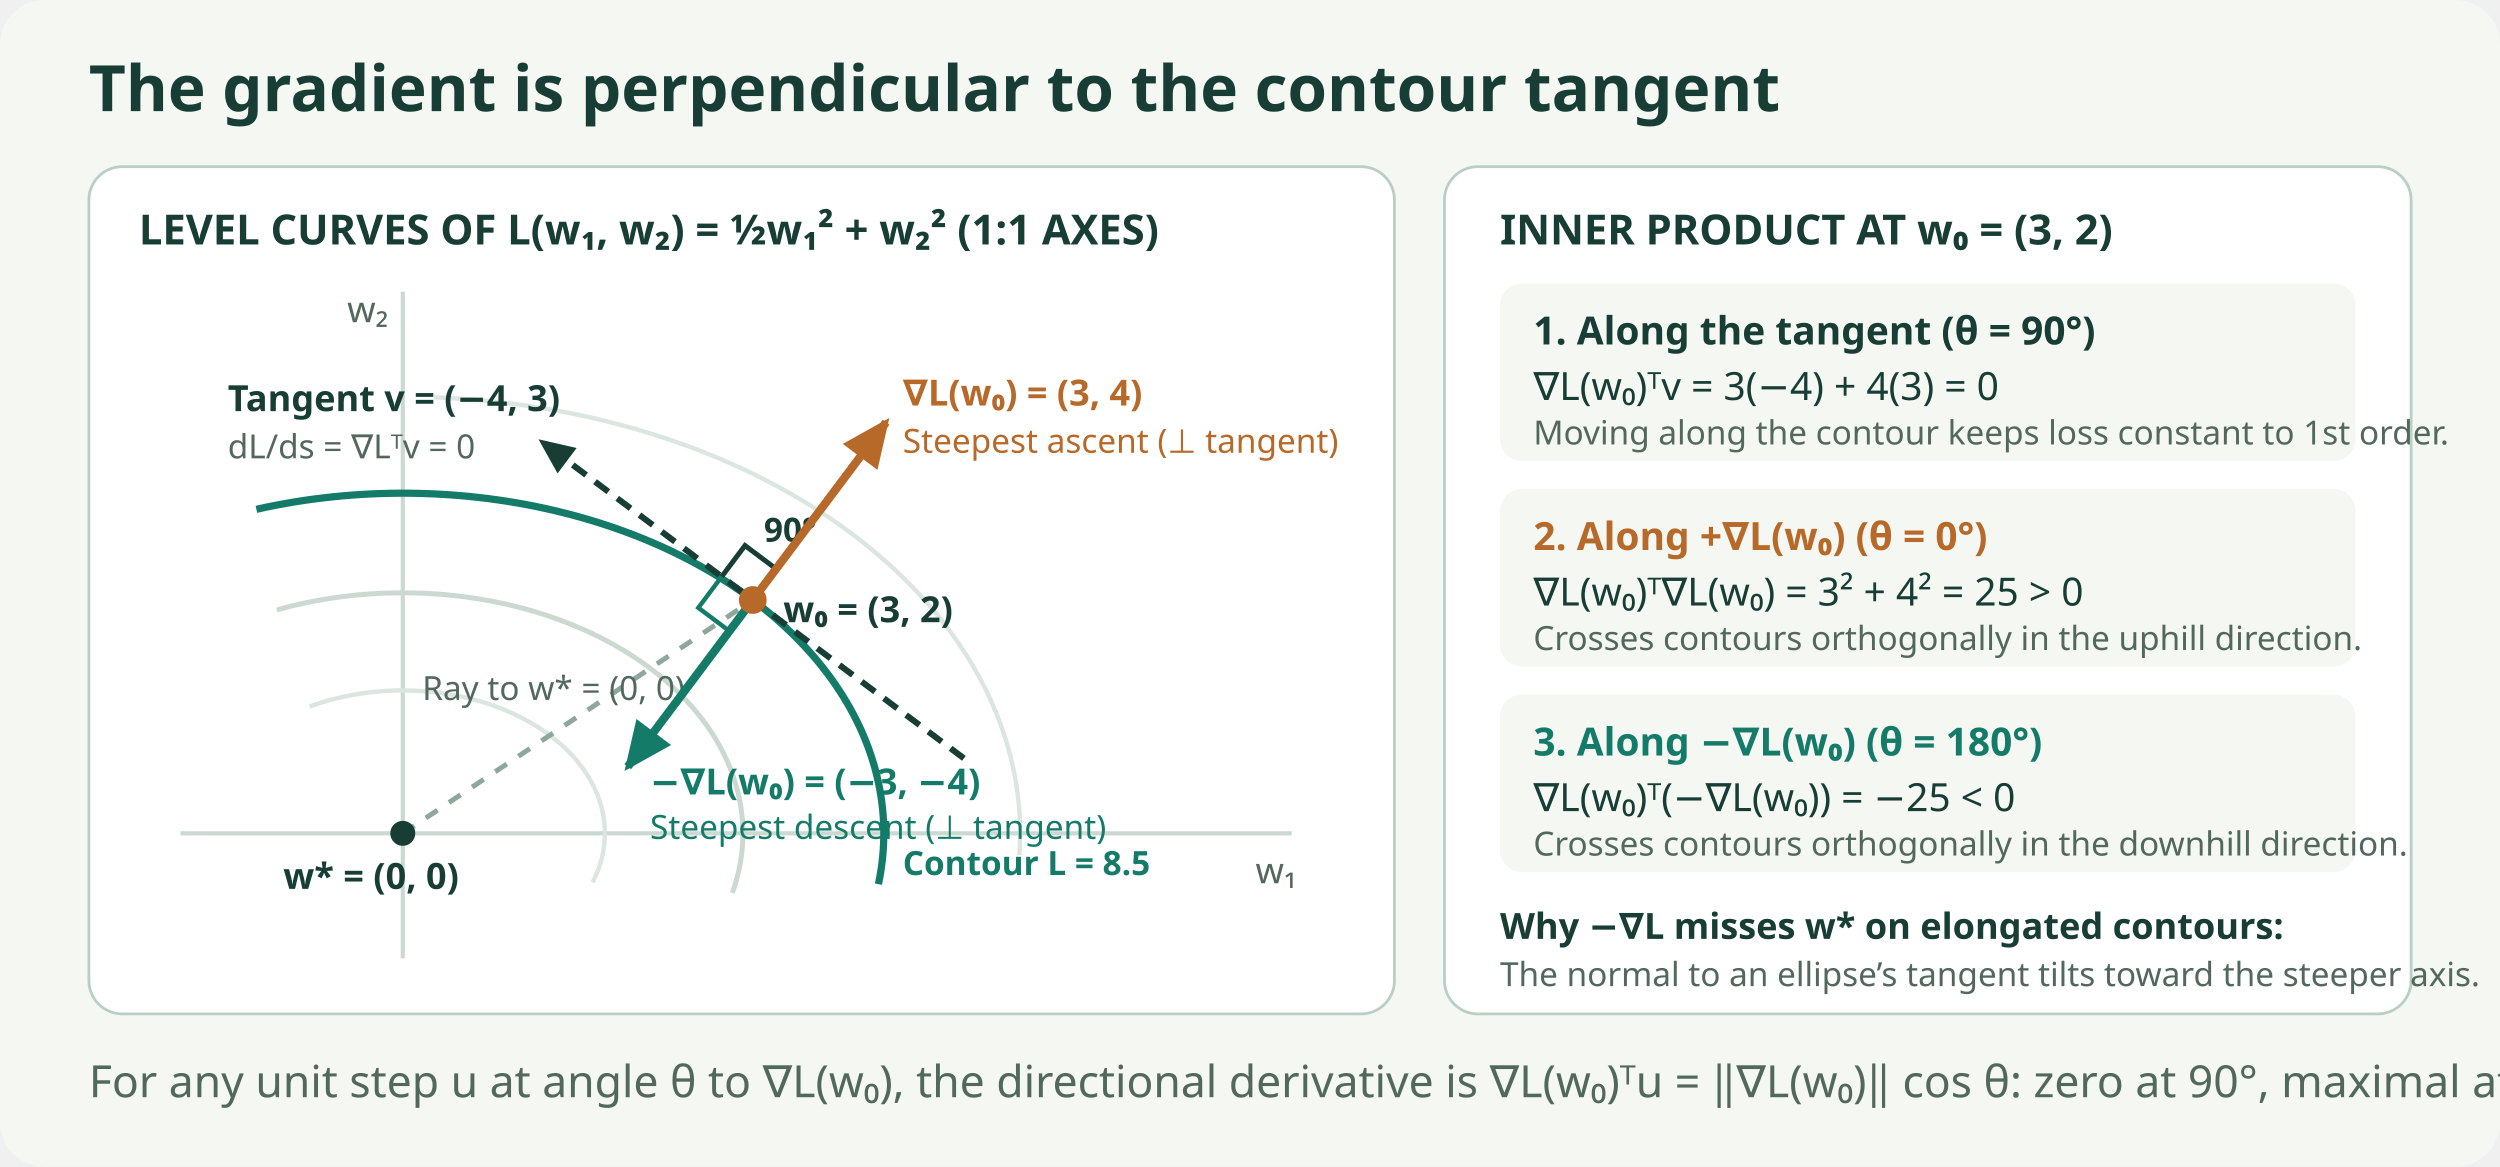
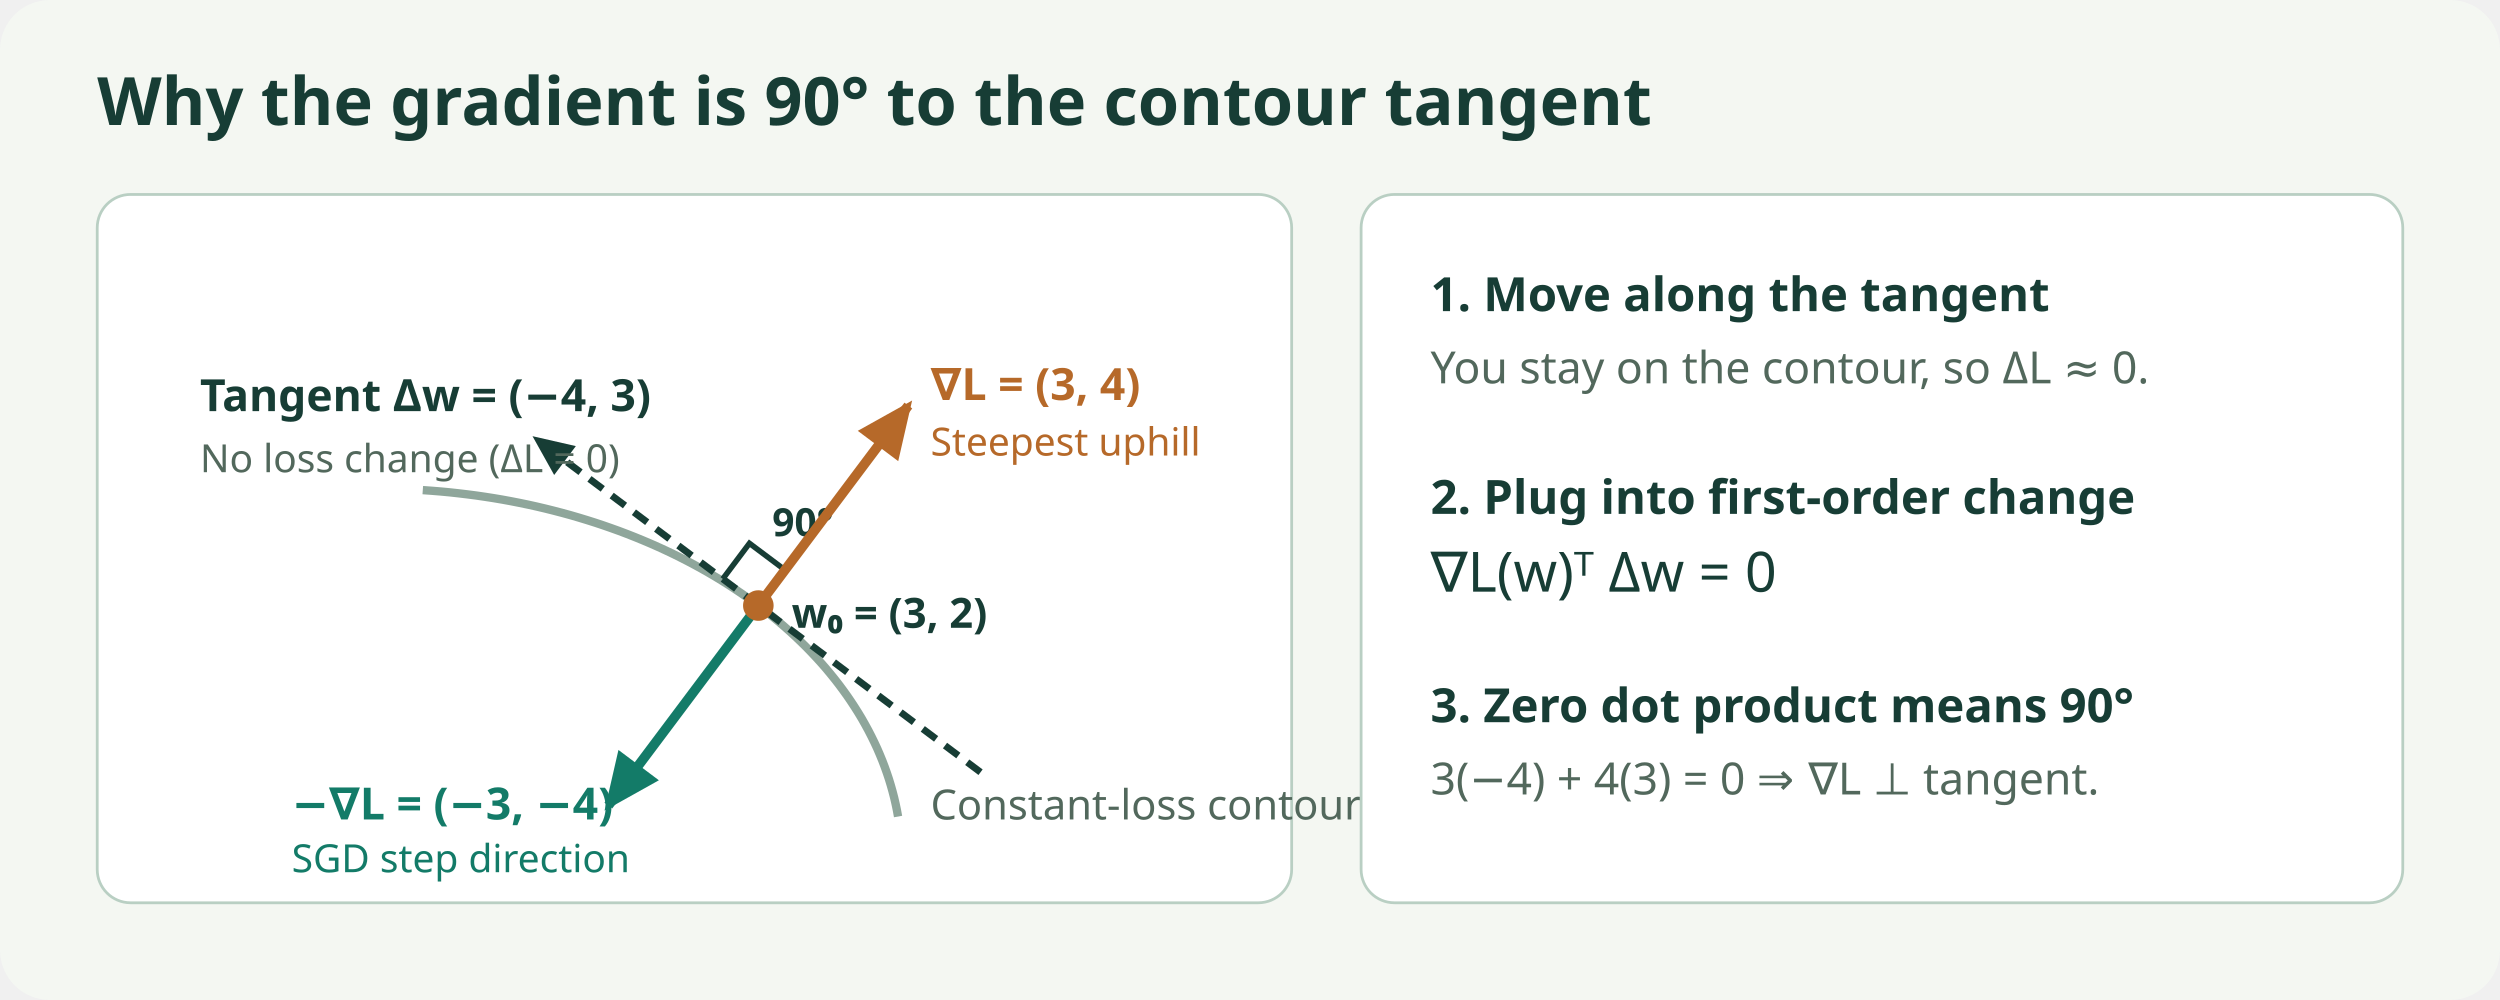
- <svg xmlns="http://www.w3.org/2000/svg" viewBox="0 0 900 420" role="img" aria-labelledby="title desc">
+ <svg xmlns="http://www.w3.org/2000/svg" viewBox="0 0 900 360" role="img" aria-labelledby="title desc">
  <defs>
    <marker id="arr-up" viewBox="0 0 10 10" refX="8" refY="5" markerWidth="6.5" markerHeight="6.5" orient="auto">
      <path d="M0,1 L9,5 L0,9 z" fill="#b66929" />
    </marker>
    <marker id="arr-down" viewBox="0 0 10 10" refX="8" refY="5" markerWidth="6.5" markerHeight="6.5" orient="auto">
      <path d="M0,1 L9,5 L0,9 z" fill="#137b68" />
    </marker>
    <marker id="arr-tan" viewBox="0 0 10 10" refX="8" refY="5" markerWidth="6.5" markerHeight="6.5" orient="auto">
      <path d="M0,1 L9,5 L0,9 z" fill="#173d35" />
    </marker>
  </defs>
-   <rect width="900" height="420" rx="16" fill="#f4f7f2" />
+   <rect width="900" height="360" rx="18" fill="#f4f7f2" />
  <g font-family="system-ui,sans-serif" fill="#173d35">
-     <text x="32" y="40" font-size="23" font-weight="700">The gradient is perpendicular to the contour tangent</text>
-     <rect x="32" y="60" width="470" height="305" rx="12" fill="#ffffff" stroke="#b9cfc3" />
-     <text x="50" y="88" font-size="15" font-weight="700">LEVEL CURVES OF L(w₁, w₂) = ½w₁² + w₂²   (1:1 AXES)</text>
-     <line x1="65" y1="300" x2="465" y2="300" stroke="#cbd9d1" stroke-width="1.5" />
-     <line x1="145" y1="105" x2="145" y2="345" stroke="#cbd9d1" stroke-width="1.5" />
-     <text x="452" y="318" font-size="13" fill="#52685c">w₁</text>
-     <text x="125" y="116" font-size="13" fill="#52685c">w₂</text>
-     <path d="M213.34,317.64 L214.15,315.97 L214.88,314.29 L215.54,312.58 L216.10,310.87 L216.59,309.14 L216.99,307.40 L217.31,305.65 L217.54,303.89 L217.68,302.13 L217.74,300.37 L217.72,298.60 L217.61,296.84 L217.41,295.08 L217.13,293.33 L216.77,291.59 L216.32,289.85 L215.78,288.13 L215.17,286.42 L214.47,284.73 L213.69,283.05 L212.82,281.40 L211.88,279.77 L210.86,278.16 L209.76,276.57 L208.59,275.02 L207.34,273.49 L206.02,271.99 L204.63,270.53 L203.16,269.10 L201.63,267.71 L200.03,266.36 L198.37,265.04 L196.64,263.77 L194.86,262.54 L193.01,261.35 L191.11,260.21 L189.15,259.12 L187.15,258.07 L185.09,257.08 L182.98,256.13 L180.84,255.23 L178.64,254.39 L176.41,253.60 L174.15,252.87 L171.84,252.19 L169.51,251.57 L167.15,251.00 L164.76,250.49 L162.35,250.04 L159.92,249.65 L157.47,249.32 L155.00,249.05 L152.53,248.84 L150.04,248.68 L147.55,248.59 L145.06,248.56 L142.56,248.59 L140.07,248.68 L137.59,248.83 L135.11,249.04 L132.65,249.31 L130.20,249.64 L127.76,250.03 L125.35,250.47 L122.96,250.98 L120.60,251.54 L118.26,252.16 L115.96,252.84 L113.69,253.57 L111.46,254.35" fill="none" stroke="#dce6e0" stroke-width="1.6" />
-     <path d="M263.64,321.42 L264.43,319.11 L265.13,316.78 L265.74,314.44 L266.25,312.08 L266.68,309.72 L267.01,307.35 L267.25,304.98 L267.39,302.60 L267.45,300.22 L267.41,297.84 L267.28,295.46 L267.06,293.08 L266.74,290.71 L266.34,288.35 L265.84,285.99 L265.25,283.65 L264.57,281.32 L263.79,279.00 L262.93,276.70 L261.98,274.41 L260.94,272.15 L259.81,269.90 L258.60,267.68 L257.30,265.49 L255.92,263.32 L254.45,261.17 L252.90,259.06 L251.26,256.98 L249.55,254.93 L247.76,252.91 L245.89,250.93 L243.94,248.99 L241.92,247.08 L239.83,245.22 L237.66,243.40 L235.43,241.62 L233.12,239.88 L230.75,238.19 L228.31,236.55 L225.81,234.95 L223.25,233.40 L220.64,231.91 L217.96,230.46 L215.23,229.07 L212.44,227.73 L209.61,226.45 L206.72,225.22 L203.79,224.05 L200.82,222.93 L197.80,221.88 L194.74,220.88 L191.64,219.94 L188.51,219.07 L185.35,218.25 L182.16,217.50 L178.93,216.81 L175.69,216.18 L172.41,215.61 L169.12,215.11 L165.81,214.67 L162.49,214.30 L159.15,213.99 L155.80,213.75 L152.44,213.57 L149.08,213.46 L145.71,213.42 L142.34,213.44 L138.98,213.52 L135.62,213.67 L132.26,213.88 L128.92,214.16 L125.59,214.51 L122.27,214.92 L118.97,215.39 L115.69,215.93 L112.43,216.53 L109.20,217.20 L105.99,217.93 L102.82,218.71 L99.67,219.57" fill="none" stroke="#cbd9d1" stroke-width="1.8" />
-     <path d="M366.97,307.85 L367.13,305.12 L367.22,302.37 L367.24,299.63 L367.20,296.89 L367.09,294.15 L366.91,291.41 L366.67,288.68 L366.35,285.95 L365.97,283.22 L365.52,280.49 L365.01,277.78 L364.43,275.07 L363.78,272.36 L363.06,269.67 L362.28,266.98 L361.44,264.31 L360.52,261.65 L359.54,258.99 L358.50,256.35 L357.39,253.73 L356.22,251.11 L354.98,248.52 L353.68,245.93 L352.31,243.37 L350.88,240.82 L349.39,238.29 L347.84,235.78 L346.22,233.29 L344.55,230.81 L342.81,228.36 L341.01,225.93 L339.15,223.53 L337.24,221.14 L335.26,218.78 L333.23,216.45 L331.14,214.14 L328.99,211.86 L326.79,209.60 L324.53,207.37 L322.22,205.17 L319.86,203.00 L317.44,200.86 L314.96,198.75 L312.44,196.67 L309.87,194.62 L307.24,192.60 L304.57,190.62 L301.85,188.66 L299.07,186.75 L296.26,184.86 L293.39,183.01 L290.49,181.20 L287.53,179.43 L284.54,177.69 L281.50,175.98 L278.42,174.32 L275.30,172.69 L272.14,171.10 L268.94,169.56 L265.70,168.05 L262.43,166.58 L259.12,165.15 L255.77,163.76 L252.40,162.42 L248.99,161.11 L245.54,159.85 L242.07,158.63 L238.57,157.46 L235.04,156.33 L231.48,155.24 L227.90,154.19 L224.29,153.19 L220.65,152.24 L217.00,151.33 L213.32,150.46 L209.62,149.64 L205.90,148.87 L202.16,148.14 L198.41,147.46 L194.64,146.82 L190.85,146.23 L187.05,145.69 L183.24,145.19 L179.41,144.75 L175.58,144.34 L171.73,143.99 L167.88,143.69 L164.02,143.43 L160.15,143.22 L156.28,143.05" fill="none" stroke="#dce6e0" stroke-width="1.6" />
-     <path d="M316.23,318.30 L316.72,315.84 L317.14,313.37 L317.48,310.90 L317.76,308.42 L317.97,305.94 L318.10,303.45 L318.17,300.97 L318.16,298.48 L318.08,296.00 L317.93,293.51 L317.71,291.03 L317.41,288.56 L317.05,286.08 L316.61,283.62 L316.11,281.16 L315.53,278.70 L314.89,276.26 L314.17,273.83 L313.38,271.41 L312.53,268.99 L311.60,266.60 L310.61,264.21 L309.55,261.84 L308.42,259.49 L307.22,257.15 L305.96,254.83 L304.63,252.53 L303.23,250.25 L301.77,247.99 L300.25,245.75 L298.66,243.53 L297.00,241.34 L295.29,239.17 L293.51,237.02 L291.67,234.90 L289.77,232.81 L287.82,230.75 L285.80,228.71 L283.72,226.71 L281.59,224.73 L279.40,222.79 L277.16,220.87 L274.86,218.99 L272.51,217.14 L270.10,215.33 L267.65,213.55 L265.14,211.81 L262.58,210.10 L259.98,208.44 L257.33,206.80 L254.63,205.21 L251.88,203.66 L249.10,202.14 L246.26,200.67 L243.39,199.24 L240.48,197.84 L237.53,196.49 L234.54,195.19 L231.51,193.92 L228.45,192.70 L225.35,191.53 L222.22,190.40 L219.06,189.31 L215.86,188.27 L212.64,187.28 L209.39,186.33 L206.12,185.43 L202.81,184.58 L199.49,183.77 L196.14,183.01 L192.77,182.30 L189.38,181.64 L185.98,181.03 L182.55,180.46 L179.11,179.95 L175.66,179.48 L172.20,179.07 L168.72,178.70 L165.23,178.39 L161.74,178.12 L158.23,177.91 L154.73,177.74 L151.21,177.63 L147.70,177.56 L144.19,177.55 L140.67,177.59 L137.16,177.68 L133.65,177.81 L130.14,178.00 L126.64,178.24 L123.15,178.53 L119.67,178.87 L116.20,179.26 L112.74,179.69 L109.29,180.18 L105.86,180.72 L102.44,181.31 L99.04,181.94 L95.66,182.62 L92.30,183.36" fill="none" stroke="#137b68" stroke-width="2.6" />
-     <text x="325" y="315" font-size="12" fill="#137b68" font-weight="600">Contour L = 8.5</text>
-     <line x1="145" y1="300" x2="271" y2="216" stroke="#8fa69b" stroke-width="1.8" stroke-dasharray="5,5" />
-     <text x="152" y="252" font-size="12" fill="#52685c">Ray to w* = (0, 0)</text>
-     <line x1="347" y1="273" x2="195" y2="159" stroke="#173d35" stroke-width="2.2" stroke-dasharray="6,4" marker-end="url(#arr-tan)" />
-     <text x="82" y="148" font-size="13" font-weight="600">Tangent v = (−4, 3)</text>
-     <text x="82" y="165" font-size="12" fill="#52685c">dL/ds = ∇Lᵀv = 0</text>
-     <polyline points="259.8,207.6 268.2,196.4 279.4,204.8" fill="none" stroke="#173d35" stroke-width="1.8" />
-     <polyline points="259.8,207.6 251.4,218.8 262.6,227.2" fill="none" stroke="#137b68" stroke-width="1.6" />
-     <text x="275" y="195" font-size="12" font-weight="700">90°</text>
-     <line x1="271" y1="216" x2="319" y2="152" stroke="#b66929" stroke-width="3" marker-end="url(#arr-up)" />
-     <text x="325" y="146" font-size="13" font-weight="700" fill="#b66929">∇L(w₀) = (3, 4)</text>
-     <text x="325" y="163" font-size="12" fill="#b66929">Steepest ascent (⊥ tangent)</text>
-     <line x1="271" y1="216" x2="226" y2="276" stroke="#137b68" stroke-width="3" marker-end="url(#arr-down)" />
-     <text x="234" y="286" font-size="13" font-weight="700" fill="#137b68">−∇L(w₀) = (−3, −4)</text>
-     <text x="234" y="302" font-size="12" fill="#137b68">Steepest descent (⊥ tangent)</text>
-     <circle cx="145" cy="300" r="4.5" fill="#173d35" />
-     <text x="102" y="320" font-size="13" font-weight="600">w* = (0, 0)</text>
-     <circle cx="271" cy="216" r="5" fill="#b66929" />
-     <text x="282" y="224" font-size="13" font-weight="700">w₀ = (3, 2)</text>
-     <rect x="520" y="60" width="348" height="305" rx="12" fill="#ffffff" stroke="#b9cfc3" />
-     <text x="540" y="88" font-size="15" font-weight="700">INNER PRODUCT AT w₀ = (3, 2)</text>
-     <rect x="540" y="102" width="308" height="64" rx="8" fill="#f4f7f2" />
-     <text x="552" y="124" font-size="14" font-weight="700">1. Along the tangent (θ = 90°)</text>
-     <text x="552" y="144" font-size="14">∇L(w₀)ᵀv = 3(−4) + 4(3) = 0</text>
-     <text x="552" y="160" font-size="12" fill="#52685c">Moving along the contour keeps loss constant to 1st order.</text>
-     <rect x="540" y="176" width="308" height="64" rx="8" fill="#f4f7f2" />
-     <text x="552" y="198" font-size="14" font-weight="700" fill="#b66929">2. Along +∇L(w₀) (θ = 0°)</text>
-     <text x="552" y="218" font-size="14">∇L(w₀)ᵀ∇L(w₀) = 3² + 4² = 25 &gt; 0</text>
-     <text x="552" y="234" font-size="12" fill="#52685c">Crosses contours orthogonally in the uphill direction.</text>
-     <rect x="540" y="250" width="308" height="64" rx="8" fill="#f4f7f2" />
-     <text x="552" y="272" font-size="14" font-weight="700" fill="#137b68">3. Along −∇L(w₀) (θ = 180°)</text>
-     <text x="552" y="292" font-size="14">∇L(w₀)ᵀ(−∇L(w₀)) = −25 &lt; 0</text>
-     <text x="552" y="308" font-size="12" fill="#52685c">Crosses contours orthogonally in the downhill direction.</text>
-     <text x="540" y="338" font-size="13" fill="#173d35" font-weight="600">Why −∇L misses w* on elongated contours:</text>
-     <text x="540" y="355" font-size="12" fill="#52685c">The normal to an ellipse’s tangent tilts toward the steeper axis.</text>
-     <text x="32" y="395" font-size="16" fill="#52685c">For any unit step u at angle θ to ∇L(w₀), the directional derivative is ∇L(w₀)ᵀu = ‖∇L(w₀)‖ cos θ: zero at 90°, maximal at 0°, most negative at 180°.</text>
+     <text x="35" y="45" font-size="24" font-weight="700">Why the gradient is 90° to the contour tangent</text>
+     <rect x="35" y="70" width="430" height="255" rx="12" fill="#fff" stroke="#b9cfc3" />
+     <path d="M323.30,293.95 L322.89,291.68 L322.42,289.43 L321.90,287.18 L321.32,284.94 L320.69,282.70 L320.01,280.47 L319.27,278.25 L318.48,276.04 L317.64,273.84 L316.74,271.65 L315.80,269.47 L314.79,267.30 L313.74,265.15 L312.64,263.01 L311.48,260.88 L310.28,258.76 L309.02,256.66 L307.71,254.58 L306.35,252.51 L304.95,250.46 L303.49,248.43 L301.99,246.41 L300.43,244.41 L298.83,242.43 L297.19,240.47 L295.49,238.53 L293.75,236.62 L291.96,234.72 L290.13,232.84 L288.25,230.99 L286.33,229.16 L284.37,227.35 L282.36,225.57 L280.31,223.81 L278.21,222.07 L276.08,220.37 L273.90,218.68 L271.69,217.03 L269.43,215.40 L267.14,213.79 L264.81,212.22 L262.44,210.67 L260.03,209.16 L257.59,207.67 L255.11,206.21 L252.60,204.78 L250.05,203.38 L247.47,202.01 L244.86,200.68 L242.22,199.37 L239.54,198.10 L236.84,196.86 L234.10,195.65 L231.34,194.48 L228.55,193.34 L225.73,192.23 L222.88,191.15 L220.01,190.12 L217.12,189.11 L214.20,188.14 L211.26,187.21 L208.30,186.31 L205.31,185.44 L202.31,184.62 L199.29,183.83 L196.24,183.07 L193.18,182.35 L190.11,181.67 L187.01,181.03 L183.90,180.42 L180.78,179.85 L177.65,179.32 L174.50,178.83 L171.34,178.37 L168.17,177.96 L164.99,177.58 L161.80,177.23 L158.61,176.93 L155.41,176.67 L152.20,176.44" fill="none" stroke="#8fa69b" stroke-width="3" />
+     <text x="335" y="295" font-size="15" fill="#52685c">Constant-loss contour</text>
+     <line x1="353" y1="278" x2="193" y2="158" stroke="#173d35" stroke-width="2.5" stroke-dasharray="6,4" marker-end="url(#arr-tan)" />
+     <text x="72" y="148" font-size="16" font-weight="700">Tangent Δw = (−4, 3)</text>
+     <text x="72" y="170" font-size="14" fill="#52685c">No loss change (ΔL = 0)</text>
+     <polyline points="260.2,208.4 269.8,195.6 282.6,205.2" fill="none" stroke="#173d35" stroke-width="2" />
+     <text x="278" y="193" font-size="14" font-weight="700">90°</text>
+     <line x1="273" y1="218" x2="327" y2="146" stroke="#b66929" stroke-width="3.5" marker-end="url(#arr-up)" />
+     <text x="335" y="144" font-size="16" font-weight="700" fill="#b66929">∇L = (3, 4)</text>
+     <text x="335" y="164" font-size="14" fill="#b66929">Steepest uphill</text>
+     <line x1="273" y1="218" x2="219" y2="290" stroke="#137b68" stroke-width="3.5" marker-end="url(#arr-down)" />
+     <text x="105" y="295" font-size="16" font-weight="700" fill="#137b68">−∇L = (−3, −4)</text>
+     <text x="105" y="314" font-size="14" fill="#137b68">SGD step direction</text>
+     <circle cx="273" cy="218" r="5.5" fill="#b66929" />
+     <text x="285" y="226" font-size="15" font-weight="700">w₀ = (3, 2)</text>
+     <rect x="490" y="70" width="375" height="255" rx="12" fill="#fff" stroke="#b9cfc3" />
+     <text x="515" y="112" font-size="17" font-weight="700">1. Move along the tangent</text>
+     <text x="515" y="138" font-size="16" fill="#52685c">You stay on the contour, so ΔL ≈ 0.</text>
+     <text x="515" y="185" font-size="17" font-weight="700">2. Plug into first-order change</text>
+     <text x="515" y="213" font-size="20">∇L(w)ᵀ Δw = 0</text>
+     <text x="515" y="260" font-size="17" font-weight="700">3. Zero dot product means 90°</text>
+     <text x="515" y="286" font-size="16" fill="#52685c">3(−4) + 4(3) = 0  ⇒  ∇L ⊥ tangent.</text>
  </g>
</svg>
